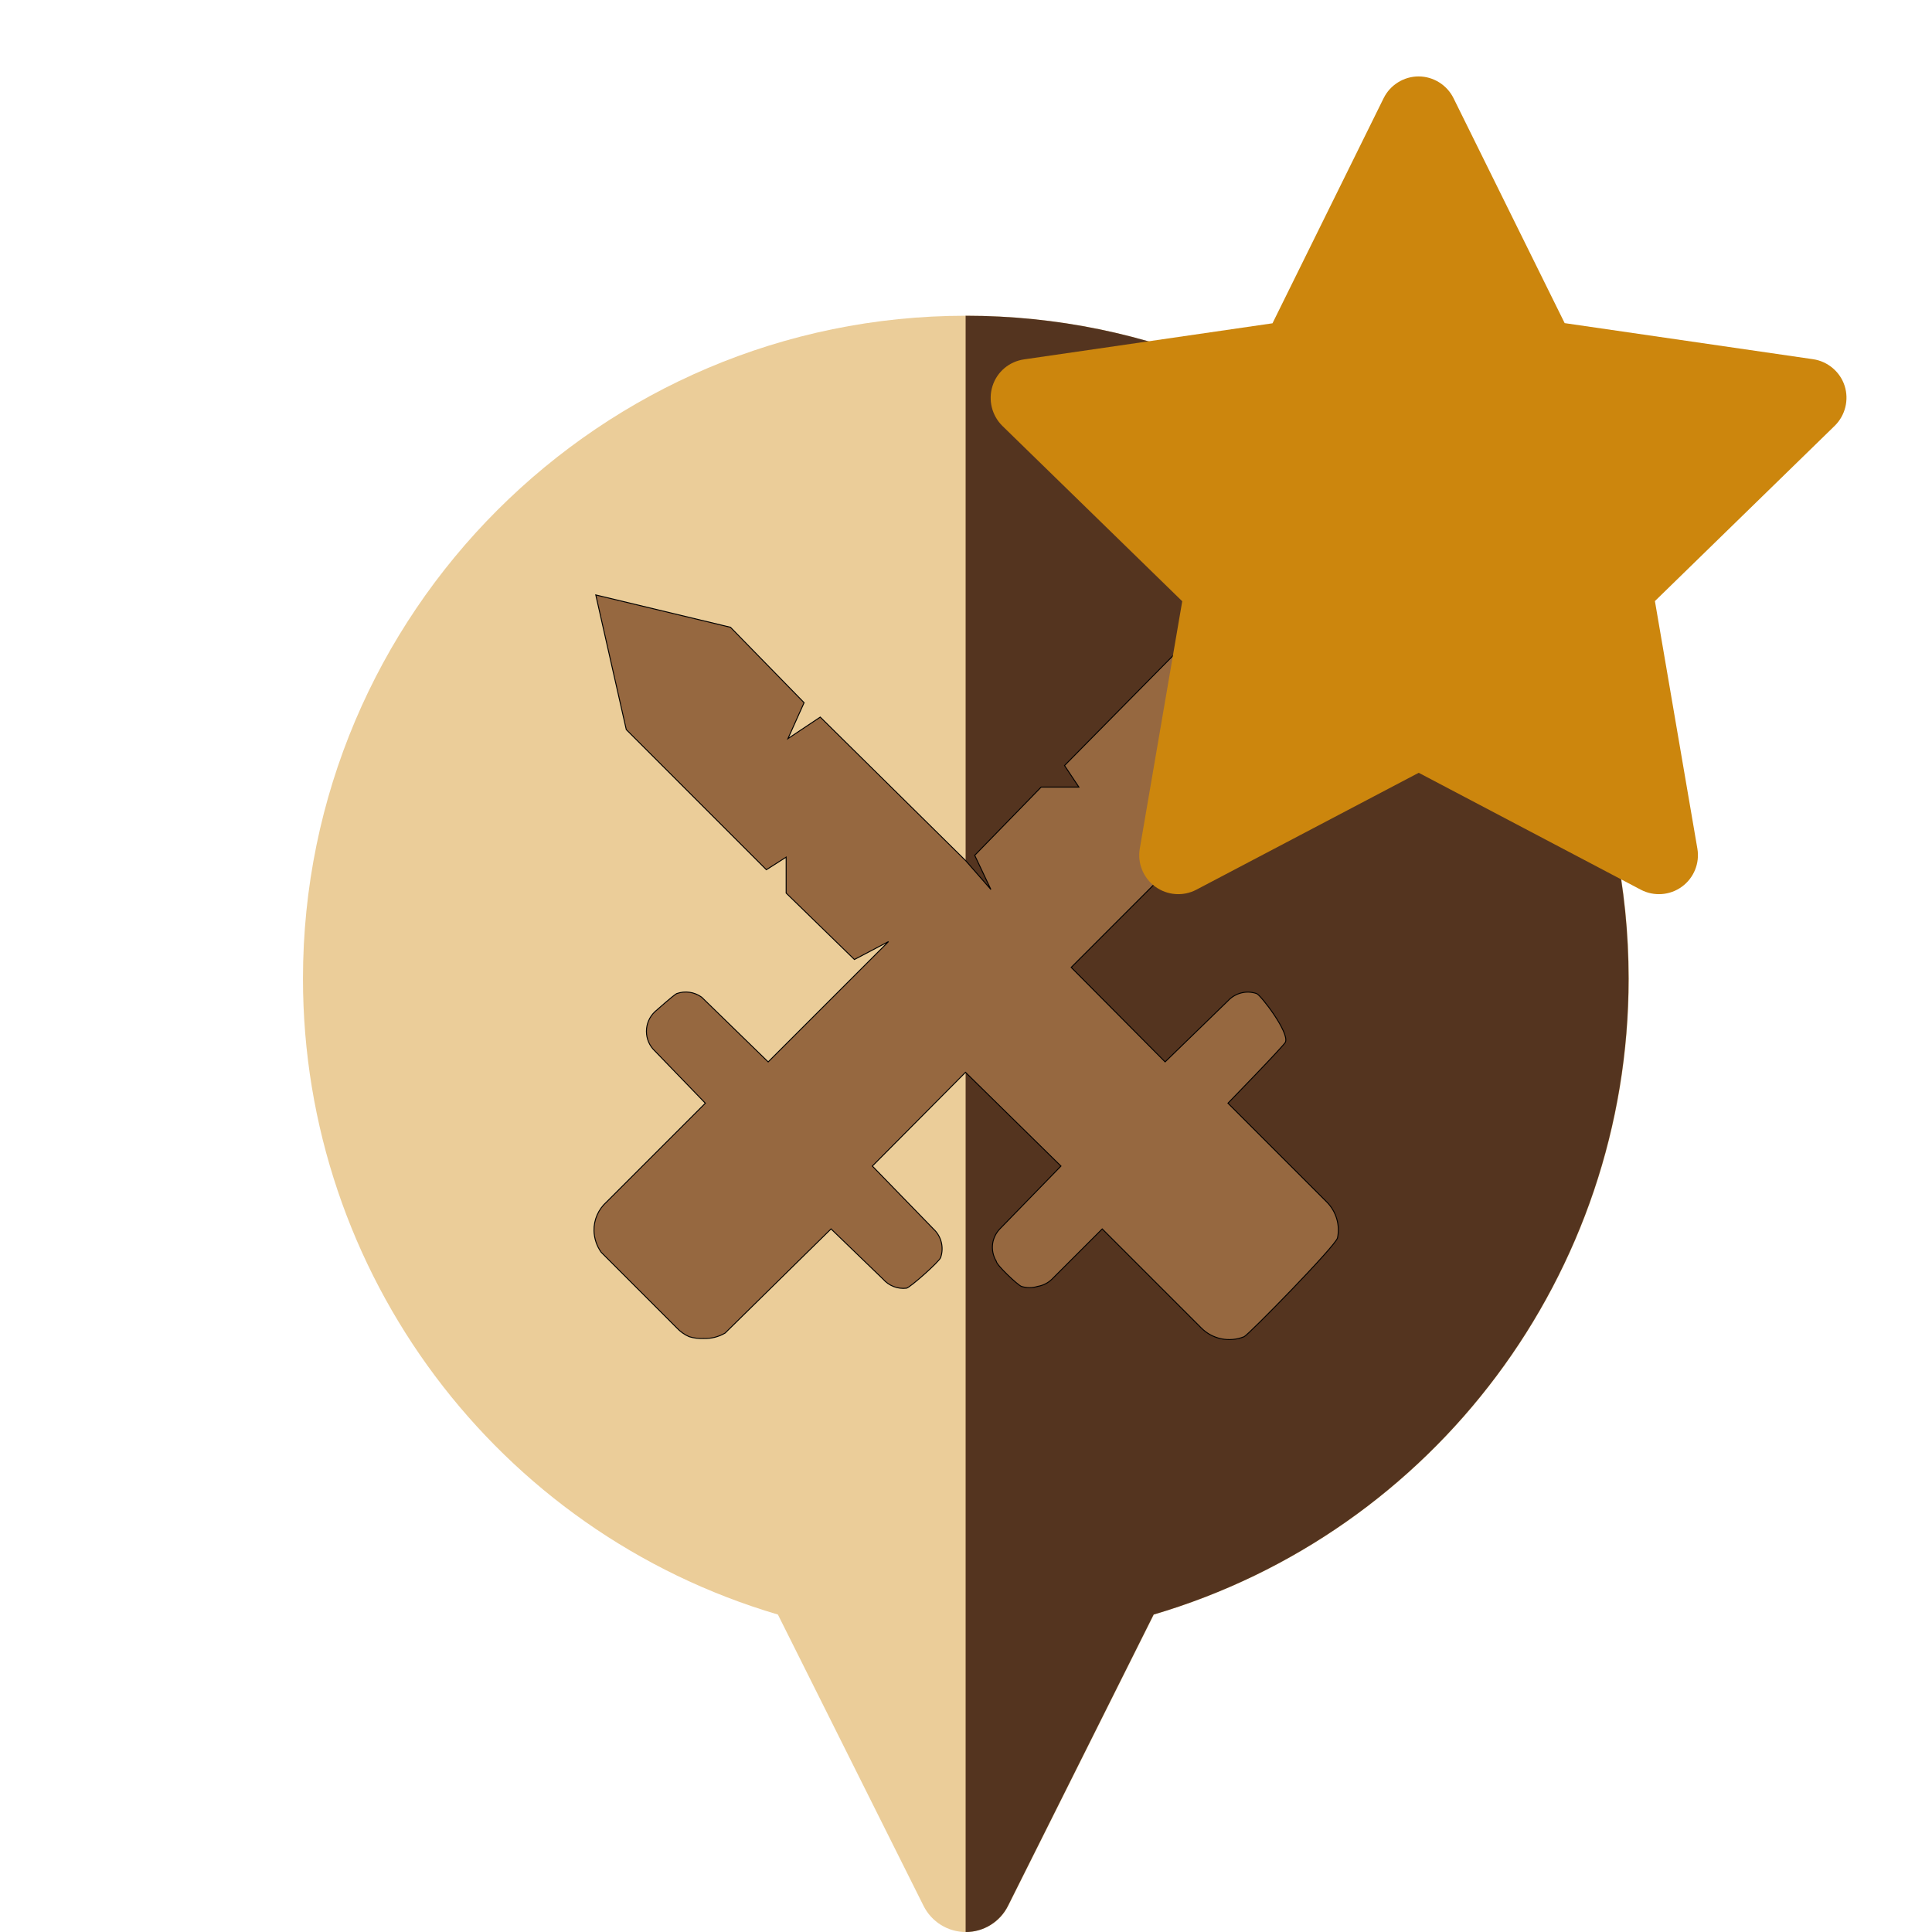
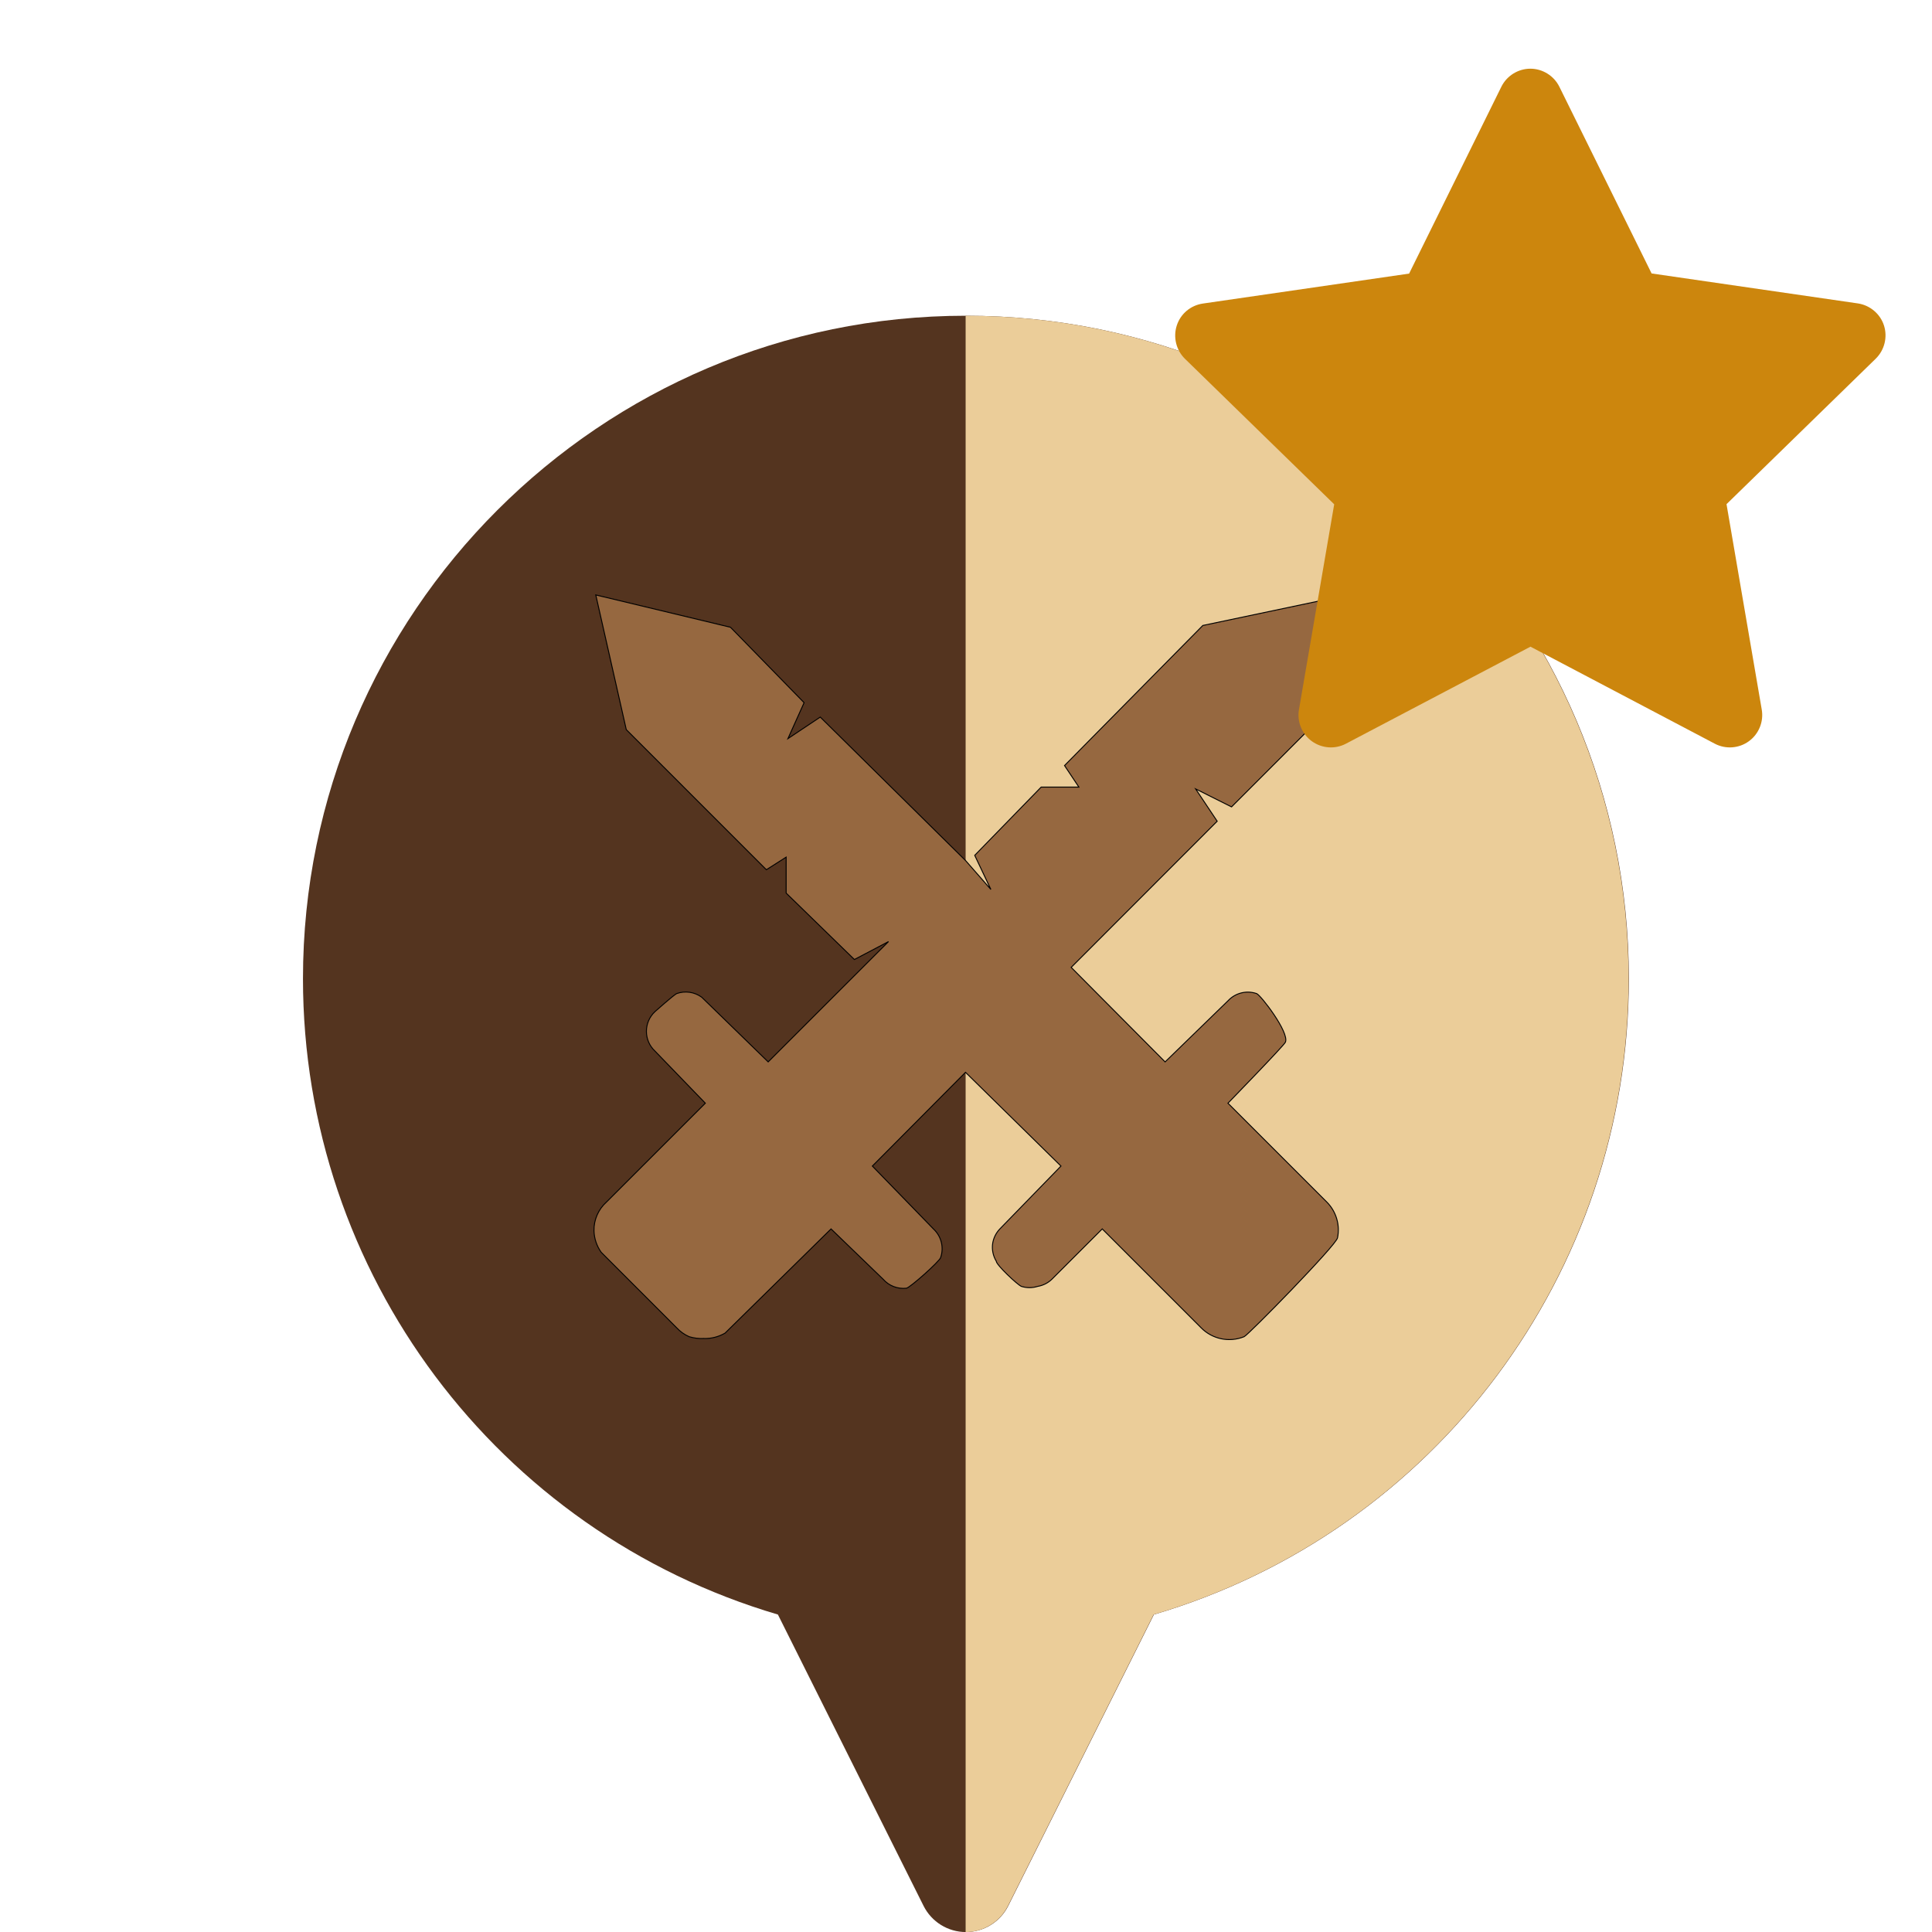
<svg xmlns="http://www.w3.org/2000/svg" width="42" height="42" viewBox="0 0 612 612">
-   <path fill="#ebcd99" d="M 305.973 612.015 C 300.289 612.015 295.098 608.804 292.555 603.722 L 246.414 511.441 C 157.493 485.226 95.973 403.374 95.973 310.015 C 95.973 194.222 190.18 100.015 305.973 100.015 C 421.766 100.015 515.973 194.222 515.973 310.015 C 515.973 403.378 454.453 485.23 365.528 511.445 L 319.387 603.722 C 316.848 608.804 311.653 612.015 305.973 612.015 Z M 305.973 612.015" />
-   <path fill="#54341f" d="M 305.882 100.015 L 305.882 612.015 C 311.562 612.015 316.757 608.804 319.296 603.722 L 365.437 511.445 C 454.363 485.23 515.882 403.378 515.882 310.015 C 515.882 194.222 421.675 100.015 305.882 100.015 Z M 305.882 100.015" />
+   <path fill="#54341f" d="M 305.973 612.015 C 300.289 612.015 295.098 608.804 292.555 603.722 L 246.414 511.441 C 157.493 485.226 95.973 403.374 95.973 310.015 C 95.973 194.222 190.18 100.015 305.973 100.015 C 421.766 100.015 515.973 194.222 515.973 310.015 C 515.973 403.378 454.453 485.23 365.528 511.445 L 319.387 603.722 C 316.848 608.804 311.653 612.015 305.973 612.015 Z M 305.973 612.015" />
+   <path fill="#ebcd99" d="M 305.882 100.015 L 305.882 612.015 C 311.562 612.015 316.757 608.804 319.296 603.722 L 365.437 511.445 C 454.363 485.23 515.882 403.378 515.882 310.015 C 515.882 194.222 421.675 100.015 305.882 100.015 Z M 305.882 100.015" />
  <path fill="#966840" d="M 420.273 380.747 L 388.977 349.459 C 388.977 349.459 406.783 331.158 407.19 330.118 C 408.455 327.006 399.38 315.249 398.084 314.747 C 394.873 313.627 391.294 314.528 388.977 317.036 L 369.073 336.377 L 339.32 306.441 L 385.571 260.142 L 378.737 249.903 L 390.12 255.597 L 414.007 231.689 L 424.253 189.026 L 381.017 198.129 L 337.207 242.505 L 341.759 249.326 L 329.81 249.326 L 308.76 270.946 L 313.88 281.756 L 305.92 272.654 L 259.834 227.151 L 249.594 233.974 L 254.713 222.591 L 231.392 198.698 L 188.724 188.458 L 198.388 231.126 L 242.764 275.504 L 249.029 271.517 L 249.029 282.901 L 270.65 303.943 L 281.46 298.26 L 243.335 336.377 L 222.293 315.894 C 219.989 314.209 217.003 313.783 214.323 314.747 C 213.235 315.329 207.49 320.441 207.49 320.441 C 203.859 323.821 203.859 329.586 207.49 332.963 L 223.427 349.459 L 192.135 380.747 C 189.543 383.066 188.091 386.39 188.155 389.862 C 188.223 392.297 189.01 394.668 190.434 396.677 L 214.323 420.577 C 215.443 421.79 216.789 422.761 218.303 423.422 C 219.782 423.874 221.315 424.062 222.854 423.988 C 225.253 424.087 227.618 423.49 229.691 422.278 L 263.252 389.285 L 279.742 405.209 C 281.602 407.324 284.362 408.388 287.153 408.065 C 288.405 407.774 297.483 399.694 297.957 398.387 C 299.077 395.169 298.183 391.596 295.677 389.285 L 276.334 369.376 L 305.843 339.676 L 336.081 369.376 L 316.723 389.285 C 315.518 390.537 314.731 392.128 314.451 393.837 C 314.157 395.802 314.564 397.822 315.594 399.526 C 315.594 400.666 322.276 406.986 323.557 407.494 C 325.228 408.02 327.011 408.02 328.682 407.494 C 330.397 407.212 331.982 406.418 333.221 405.209 L 349.156 389.285 L 380.451 420.577 C 384.001 424.21 389.395 425.333 394.108 423.422 C 395.593 422.728 423.205 394.517 423.685 392.128 C 424.541 388.004 423.251 383.726 420.273 380.747 Z" stroke="#000" stroke-width=".3" />
-   <path fill="#cc860d" d="M 443.645 241.763 L 443.645 241.763 L 519.781 281.843 C 523.911 284.013 528.994 283.643 532.753 280.89 C 536.565 278.136 538.471 273.424 537.677 268.818 L 524.229 190.405 L 581.198 134.865 C 584.534 131.582 585.752 126.658 584.322 122.211 C 582.893 117.763 578.975 114.481 574.368 113.792 L 495.638 102.356 L 460.429 31.091 C 458.364 26.908 454.022 24.208 449.363 24.208 C 444.704 24.208 440.362 26.908 438.297 31.091 L 403.088 102.409 L 324.358 113.845 C 319.699 114.534 315.834 117.763 314.404 122.264 C 312.975 126.711 314.192 131.635 317.528 134.918 L 374.498 190.458 L 361.049 268.818 C 360.255 273.424 362.161 278.136 365.973 280.89 C 369.786 283.643 374.815 284.013 378.945 281.843 L 455.081 241.815 L 443.645 241.763 Z" />
+   <path fill="#cc860d" d="M 480.026 202.328 L 480.026 202.328 L 543.218 235.594 C 546.646 237.395 550.865 237.088 553.985 234.803 C 557.148 232.517 558.73 228.606 558.071 224.784 L 546.91 159.702 L 594.193 113.604 C 596.962 110.879 597.973 106.792 596.786 103.101 C 595.6 99.41 592.348 96.686 588.525 96.114 L 523.18 86.622 L 493.956 27.473 C 492.243 24.001 488.639 21.76 484.772 21.76 C 480.905 21.76 477.301 24.001 475.587 27.473 L 446.364 86.666 L 381.019 96.158 C 377.152 96.73 373.944 99.41 372.757 103.145 C 371.571 106.836 372.581 110.923 375.35 113.648 L 422.635 159.746 L 411.472 224.784 C 410.813 228.606 412.395 232.517 415.559 234.803 C 418.724 237.088 422.898 237.395 426.326 235.594 L 489.518 202.371 L 480.026 202.328 Z" style="" />
</svg>
